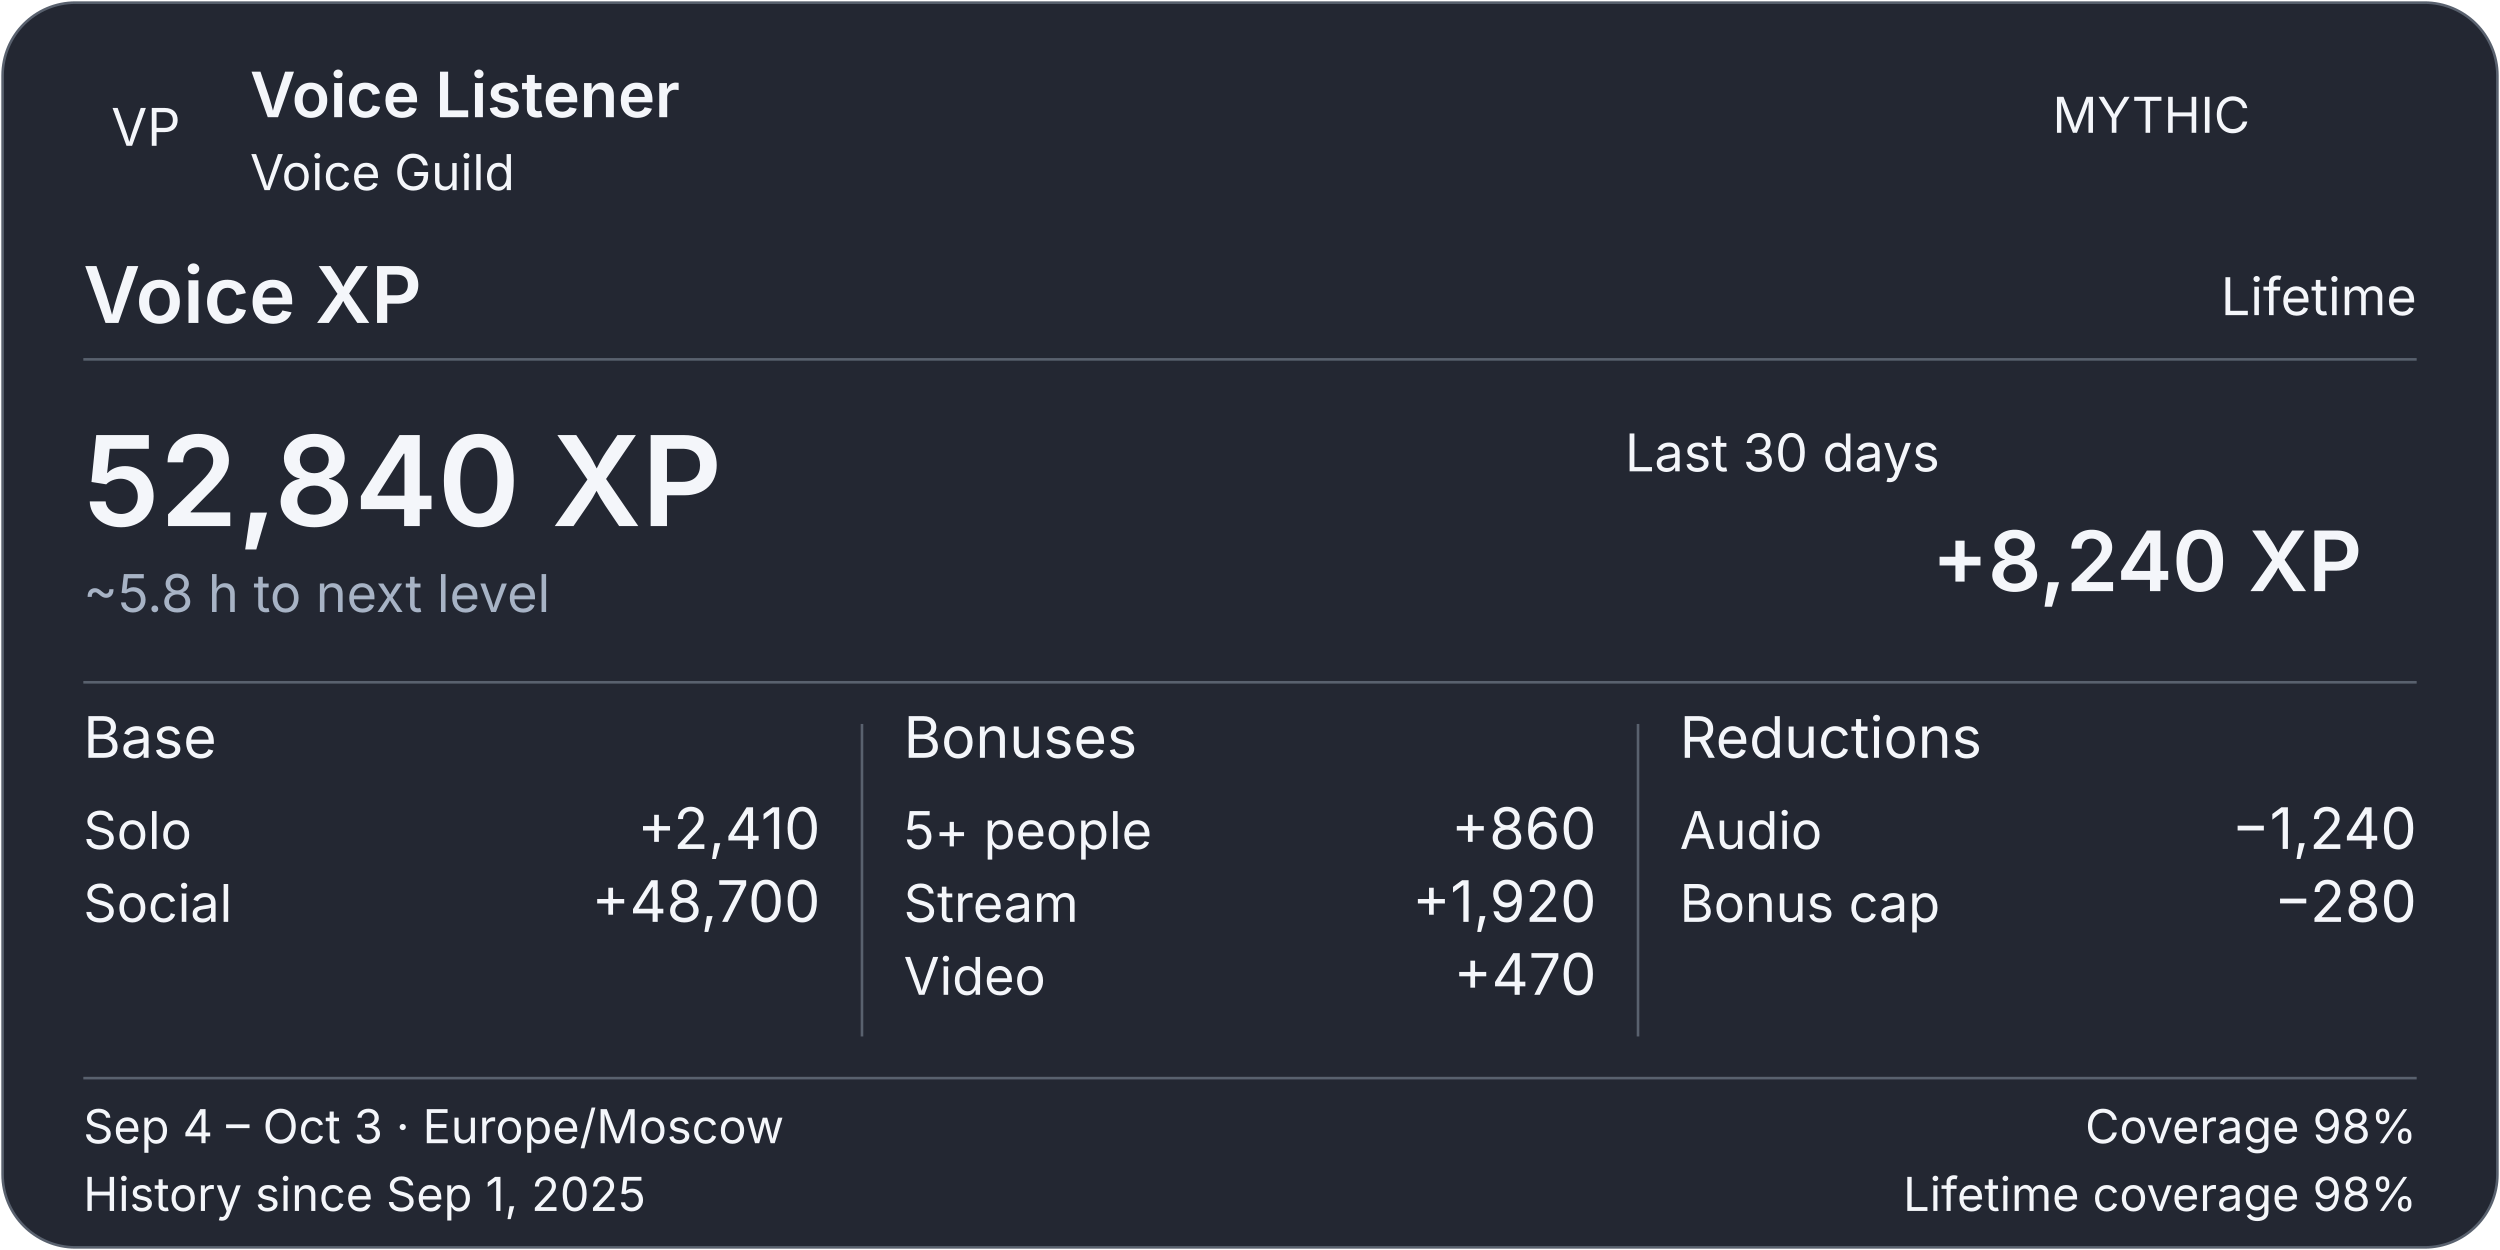
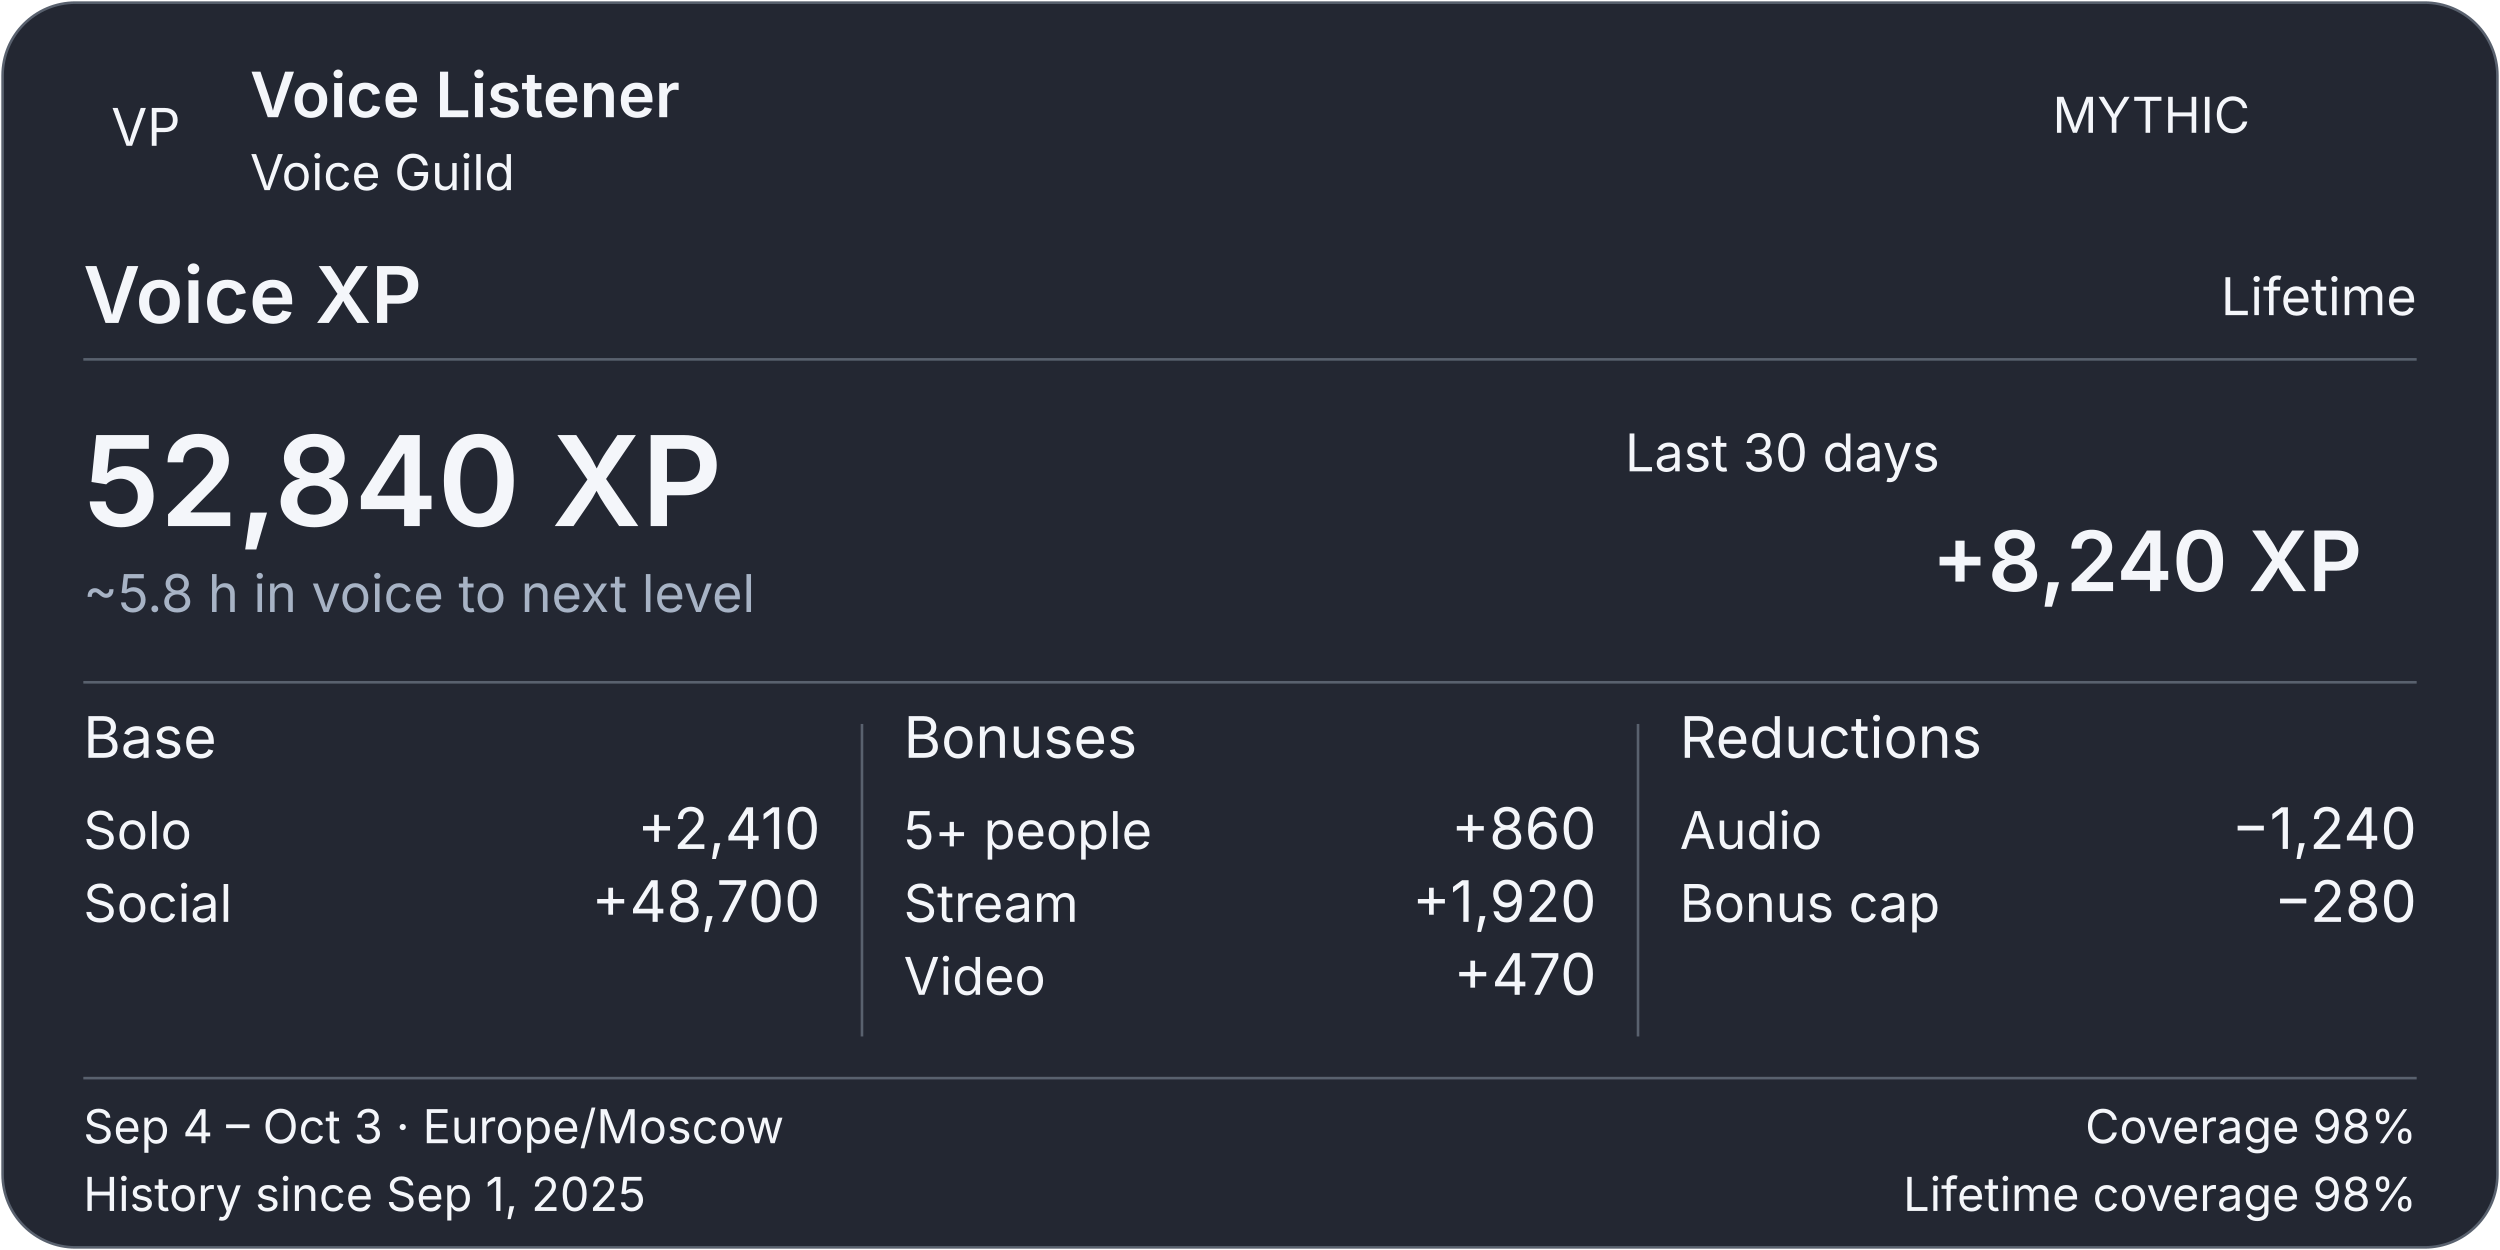
<svg xmlns="http://www.w3.org/2000/svg" width="960" height="480" viewBox="0 0 960 480" font-family="Inter" font-weight="400">
  <defs>
    <clipPath id="avatar-clip">
      <circle cx="56" cy="48" r="24" />
    </clipPath>
    <pattern id="coverage-hatch" width="6" height="6" patternUnits="userSpaceOnUse">
      <path d="M0 6L6 0" data-stroke="muted" stroke="#a7b3c5" stroke-opacity="0.35" />
    </pattern>
  </defs>
  <g id="shell-placement">
    <rect id="card-shell" x="1" y="1" width="958" height="478" data-fill="surface" fill="#232732" rx="28" data-stroke="border" stroke="#59616e" />
    <rect id="accent-line" x="32" y="91" width="38" height="3" data-fill="accent" fill="#232732" rx="1.5" />
  </g>
  <g id="identity-placement">
    <circle cx="56" cy="48" r="24" data-fill="panel" fill="#232732" />
    <text id="avatar-fallback" x="56" y="56" font-size="20" data-fill="bright" fill="#f4f6fa" text-anchor="middle" font-variant-numeric="tabular-nums">VP</text>
    <image id="user-avatar" x="32" y="24" width="48" height="48" clip-path="url(#avatar-clip)" />
    <text id="display-name" x="96" y="45" font-size="24" data-fill="text" fill="#f4f6fa" data-width="590" font-weight="600" font-variant-numeric="tabular-nums">Voice Listener</text>
    <text id="guild-name" x="96" y="73" font-size="19" data-fill="muted" fill="#f4f6fa" data-width="590" font-variant-numeric="tabular-nums">Voice Guild</text>
    <text id="tier-name" x="864" y="51" font-size="19" data-fill="bright" fill="#f4f6fa" data-width="180" text-anchor="end" font-variant-numeric="tabular-nums">MYTHIC</text>
    <g id="emblem-art" transform="translate(884 24) scale(0.48)" data-fill="accent" fill="#da4fbe" />
    <text id="card-title" x="32" y="124" font-size="30" data-fill="text" fill="#f4f6fa" font-weight="600" font-variant-numeric="tabular-nums">Voice XP</text>
    <text id="period-badge" x="928" y="121" font-size="20" data-fill="muted" fill="#f4f6fa" text-anchor="end" font-variant-numeric="tabular-nums">Lifetime</text>
    <path d="M32 138H928" data-stroke="border" stroke="#59616e" />
  </g>
  <g id="content-placement">
    <text id="xp-total" x="32" y="202" font-size="48" data-fill="text" fill="#f4f6fa" data-width="530" font-weight="600" font-variant-numeric="tabular-nums">52,840 XP</text>
    <rect id="recent-panel" x="603" y="152" width="325" height="100" data-fill="panel" fill="#232732" rx="12" />
    <text id="recent-heading" x="624" y="181" font-size="20" data-fill="muted" fill="#f4f6fa" font-variant-numeric="tabular-nums">Last 30 days</text>
    <text id="recent-xp" x="907" y="227" font-size="32" data-fill="positive" fill="#f4f6fa" data-width="282" text-anchor="end" font-weight="600" font-variant-numeric="tabular-nums">+8,240 XP</text>
    <path d="M32 262H928M331 278V398M629 278V398" data-stroke="border" stroke="#59616e" />
    <text id="xp-heading-0" x="32" y="291" font-size="22" data-fill="text" fill="#f4f6fa" font-variant-numeric="tabular-nums">Base</text>
    <text id="xp-heading-1" x="347" y="291" font-size="22" data-fill="text" fill="#f4f6fa" font-variant-numeric="tabular-nums">Bonuses</text>
    <text id="xp-heading-2" x="645" y="291" font-size="22" data-fill="text" fill="#f4f6fa" font-variant-numeric="tabular-nums">Reductions</text>
    <text id="xp-label-solo" x="32" y="326" font-size="20" data-fill="muted" fill="#f4f6fa" font-variant-numeric="tabular-nums">Solo</text>
    <text id="xp-solo" x="315" y="326" font-size="22" data-fill="positive" fill="#f4f6fa" data-width="142" text-anchor="end" font-variant-numeric="tabular-nums">+2,410</text>
    <text id="xp-label-social" x="32" y="354" font-size="20" data-fill="muted" fill="#f4f6fa" font-variant-numeric="tabular-nums">Social</text>
    <text id="xp-social" x="315" y="354" font-size="22" data-fill="positive" fill="#f4f6fa" data-width="142" text-anchor="end" font-variant-numeric="tabular-nums">+48,700</text>
    <text id="xp-label-group" x="347" y="326" font-size="20" data-fill="muted" fill="#f4f6fa" font-variant-numeric="tabular-nums">5+ people</text>
    <text id="xp-group" x="613" y="326" font-size="22" data-fill="positive" fill="#f4f6fa" data-width="142" text-anchor="end" font-variant-numeric="tabular-nums">+860</text>
    <text id="xp-label-stream" x="347" y="354" font-size="20" data-fill="muted" fill="#f4f6fa" font-variant-numeric="tabular-nums">Stream</text>
    <text id="xp-stream" x="613" y="354" font-size="22" data-fill="positive" fill="#f4f6fa" data-width="142" text-anchor="end" font-variant-numeric="tabular-nums">+1,920</text>
    <text id="xp-label-video" x="347" y="382" font-size="20" data-fill="muted" fill="#f4f6fa" font-variant-numeric="tabular-nums">Video</text>
    <text id="xp-video" x="613" y="382" font-size="22" data-fill="positive" fill="#f4f6fa" data-width="142" text-anchor="end" font-variant-numeric="tabular-nums">+470</text>
    <text id="xp-label-audio" x="645" y="326" font-size="20" data-fill="muted" fill="#f4f6fa" font-variant-numeric="tabular-nums">Audio</text>
    <text id="xp-audio" x="928" y="326" font-size="22" data-fill="negative" fill="#f4f6fa" data-width="142" text-anchor="end" font-variant-numeric="tabular-nums">−1,240</text>
    <text id="xp-label-cap" x="645" y="354" font-size="20" data-fill="muted" fill="#f4f6fa" font-variant-numeric="tabular-nums">Bonus cap</text>
    <text id="xp-cap" x="928" y="354" font-size="22" data-fill="negative" fill="#f4f6fa" data-width="142" text-anchor="end" font-variant-numeric="tabular-nums">−280</text>
-     <text id="xp-estimate" x="32" y="235" font-size="20" data-fill="muted" fill="#a7b3c5" data-width="530">~5.8 h to next level</text>
+     <text id="xp-estimate" x="32" y="235" font-size="20" data-fill="muted" fill="#a7b3c5" data-width="530">~5.8 h in voice to next level</text>
  </g>
  <g id="footer-placement">
    <path d="M32 414H928" data-stroke="border" stroke="#59616e" />
    <text id="period-label" x="32" y="439" font-size="18" data-fill="muted" fill="#f4f6fa" data-width="650" font-variant-numeric="tabular-nums">Sep 4 – Oct 3 · Europe/Moscow</text>
    <text id="coverage-label" x="928" y="439" font-size="18" data-fill="muted" fill="#f4f6fa" data-width="210" text-anchor="end" font-variant-numeric="tabular-nums">Coverage 98%</text>
    <text id="lifetime-label" x="32" y="465" font-size="18" data-fill="muted" fill="#f4f6fa" data-width="650" font-variant-numeric="tabular-nums">History since Sep 1, 2025</text>
    <text id="lifetime-coverage" x="928" y="465" font-size="18" data-fill="muted" fill="#f4f6fa" data-width="255" text-anchor="end" font-variant-numeric="tabular-nums">Lifetime coverage 98%</text>
  </g>
</svg>
